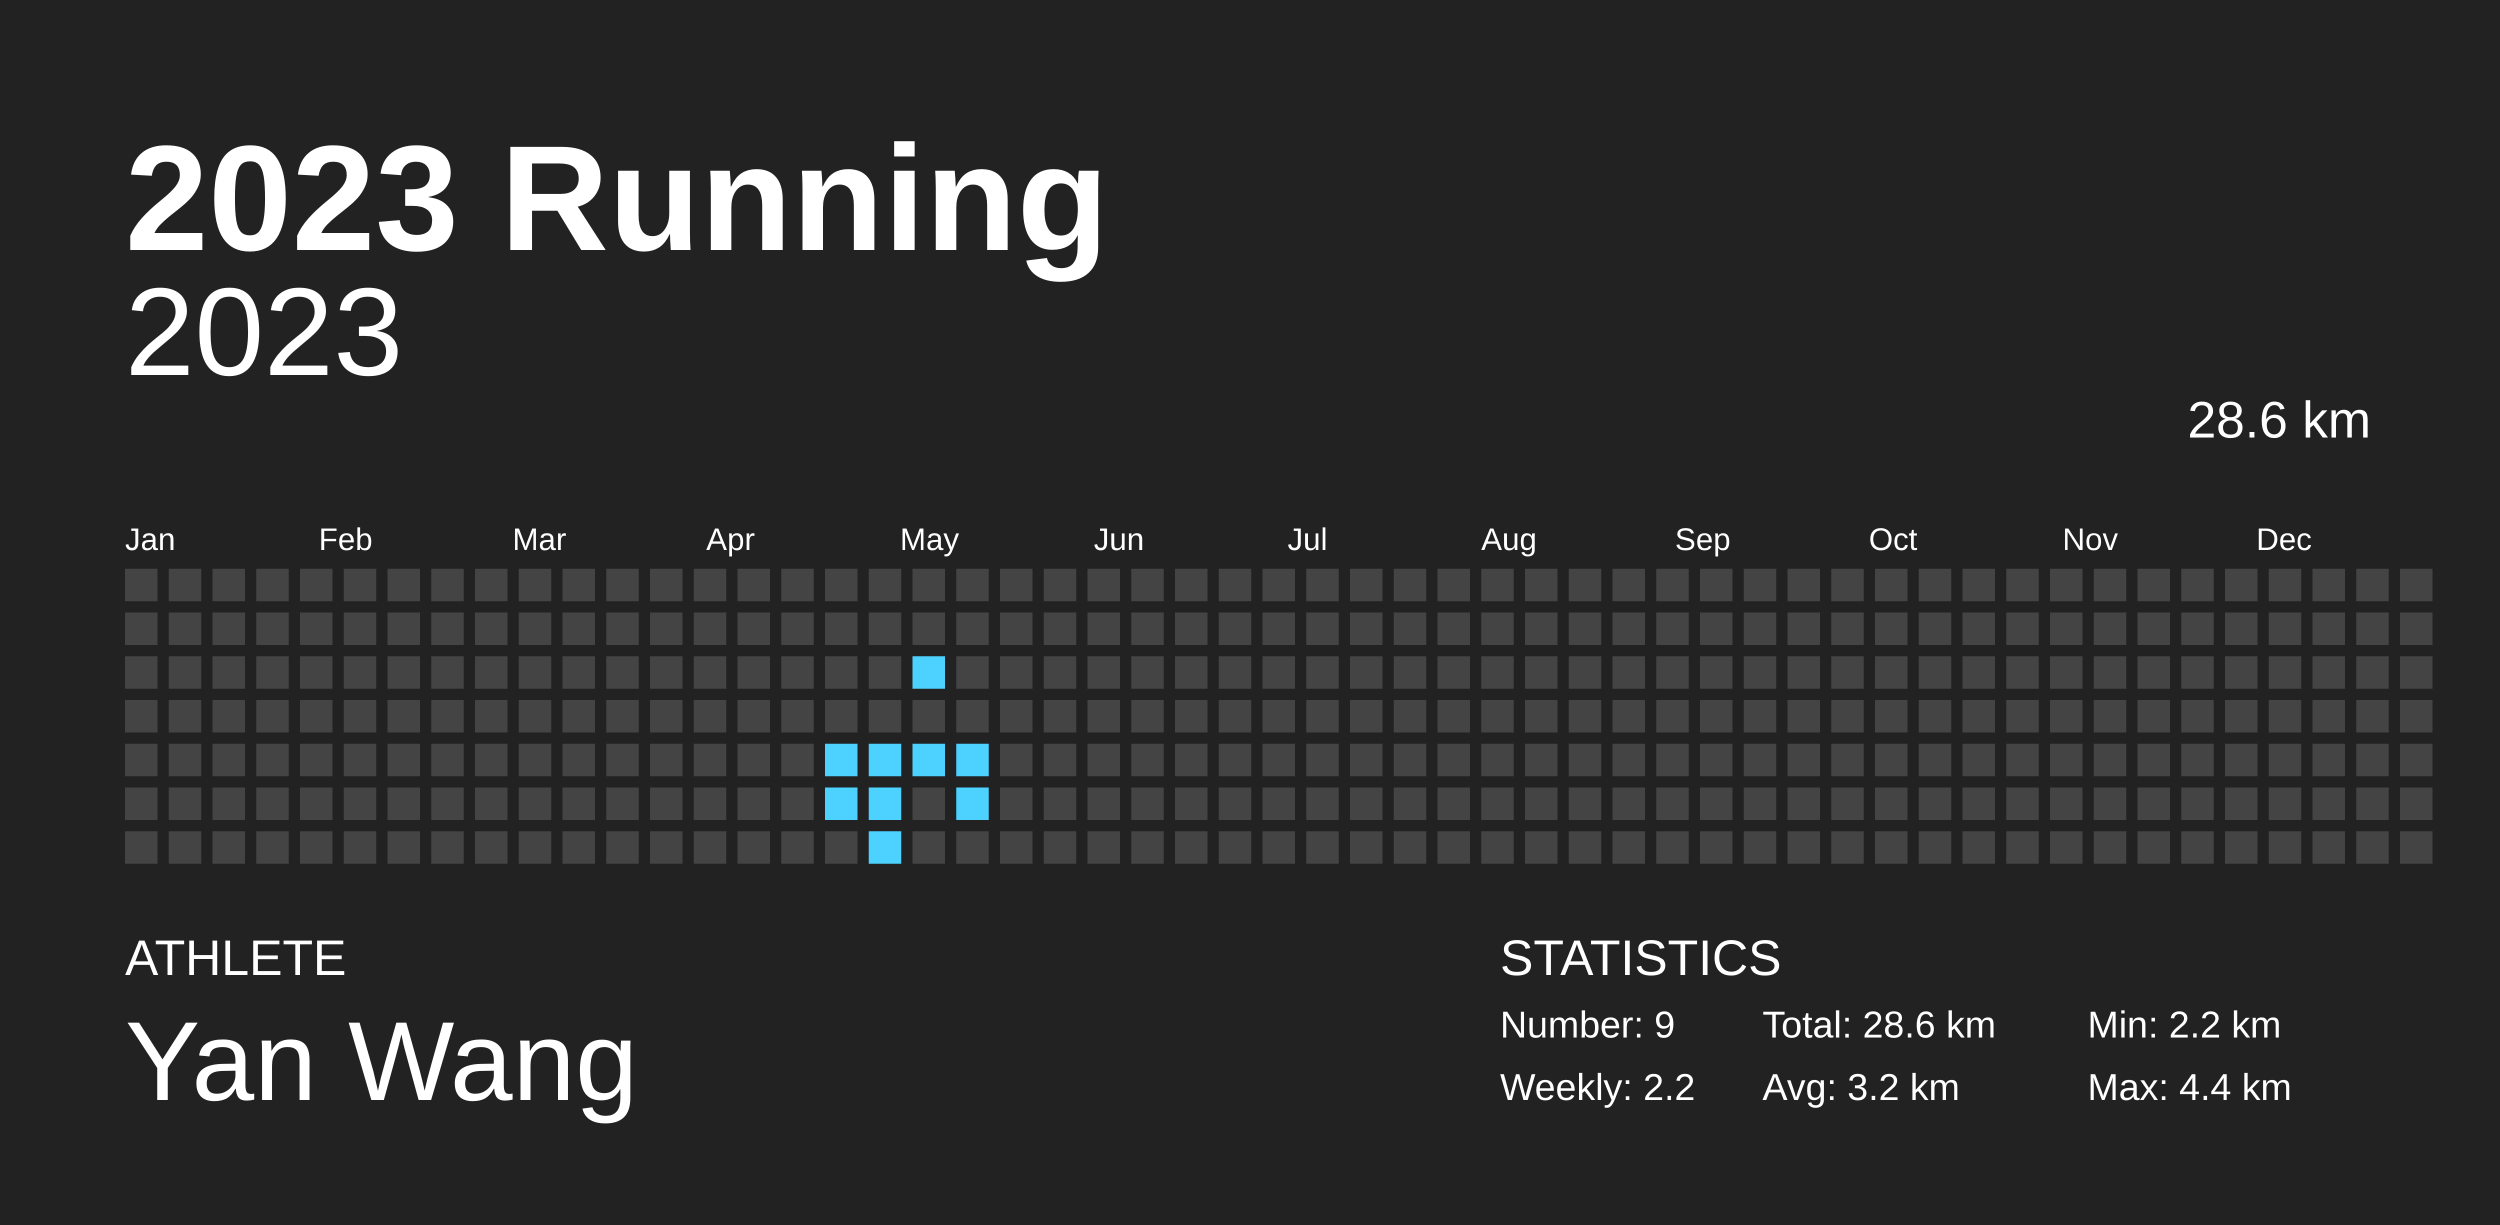
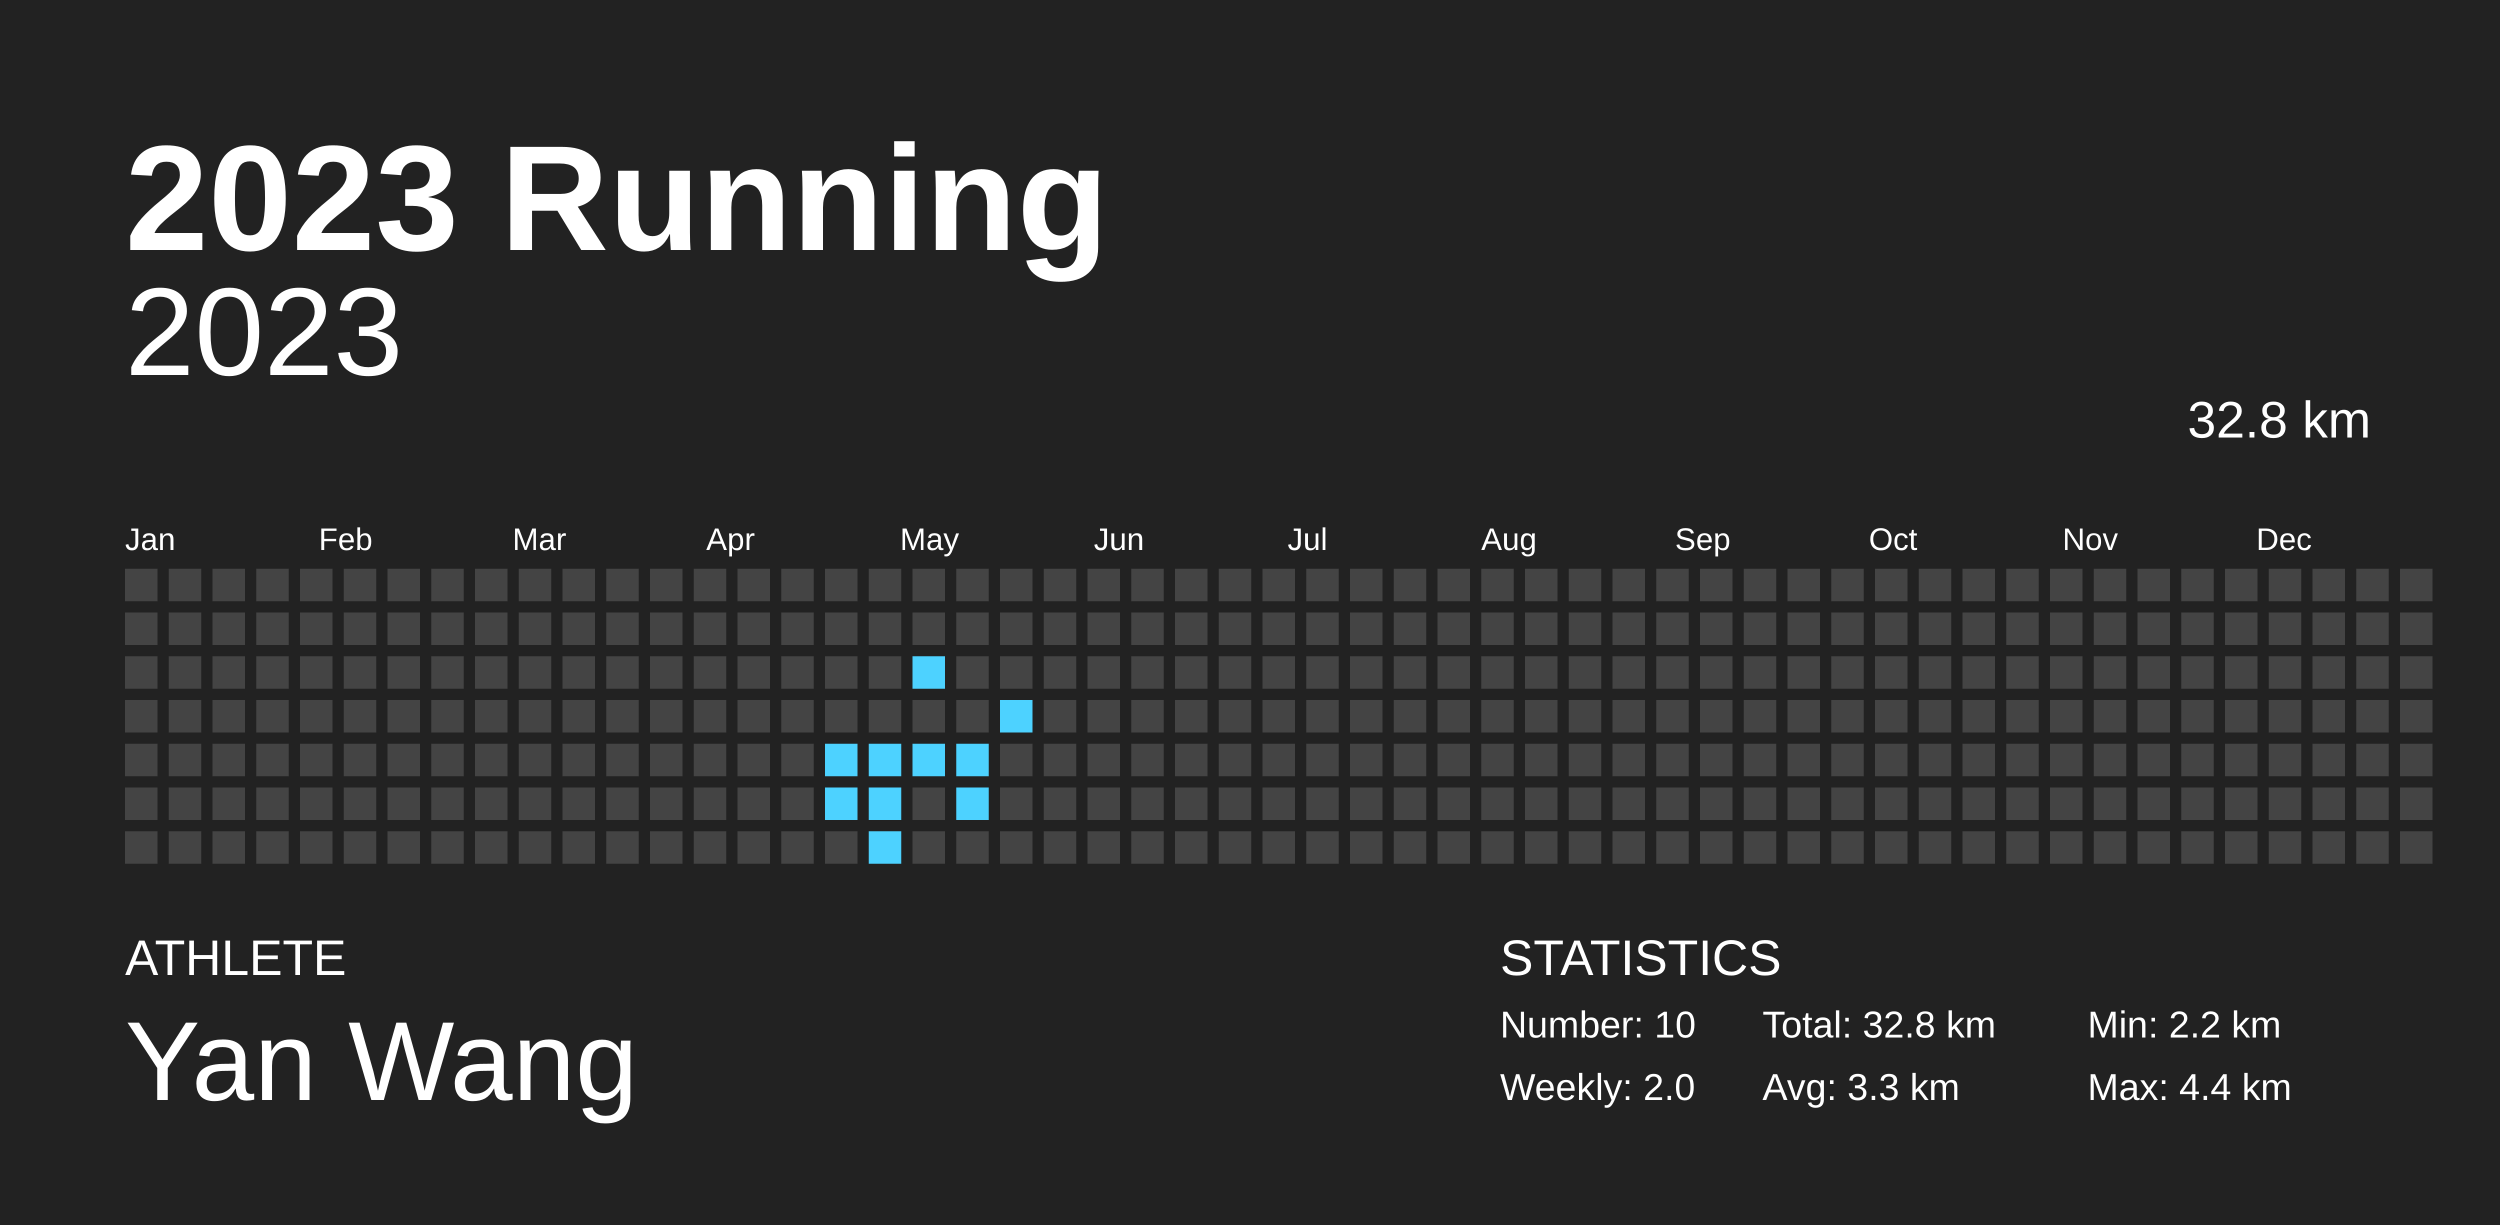
<svg xmlns="http://www.w3.org/2000/svg" baseProfile="full" height="98mm" version="1.1" viewBox="0,0,200,98" width="200mm">
  <defs />
  <rect fill="#222222" height="98" width="200" x="0" y="0" />
  <text fill="#FFFFFF" style="font-size:12px; font-family:Arial; font-weight:bold;" x="10" y="20">2023 Running</text>
  <text fill="#FFFFFF" style="font-size:4px; font-family:Arial" x="10" y="78">ATHLETE</text>
  <text fill="#FFFFFF" style="font-size:9px; font-family:Arial" x="10" y="88">Yan Wang</text>
  <text fill="#FFFFFF" style="font-size:4px; font-family:Arial" x="120" y="78">STATISTICS</text>
-   <text fill="#FFFFFF" style="font-size:3px; font-family:Arial" x="120" y="83">Number: 9</text>
-   <text fill="#FFFFFF" style="font-size:3px; font-family:Arial" x="120" y="88">Weekly: 2.2</text>
-   <text fill="#FFFFFF" style="font-size:3px; font-family:Arial" x="141" y="83">Total: 28.6 km</text>
-   <text fill="#FFFFFF" style="font-size:3px; font-family:Arial" x="141" y="88">Avg: 3.2 km</text>
+   <text fill="#FFFFFF" style="font-size:3px; font-family:Arial" x="120" y="83">Number: 10</text>
+   <text fill="#FFFFFF" style="font-size:3px; font-family:Arial" x="120" y="88">Weekly: 2.0</text>
+   <text fill="#FFFFFF" style="font-size:3px; font-family:Arial" x="141" y="83">Total: 32.8 km</text>
+   <text fill="#FFFFFF" style="font-size:3px; font-family:Arial" x="141" y="88">Avg: 3.3 km</text>
  <text fill="#FFFFFF" style="font-size:3px; font-family:Arial" x="167" y="83">Min: 2.2 km</text>
  <text fill="#FFFFFF" style="font-size:3px; font-family:Arial" x="167" y="88">Max: 4.4 km</text>
  <text alignment-baseline="hanging" fill="#FFFFFF" style="font-size:10.0px; font-family:Arial;" x="10" y="30">2023</text>
-   <text alignment-baseline="hanging" fill="#FFFFFF" style="font-size:4.125px; font-family:Arial;" x="175" y="35">28.6 km</text>
+   <text alignment-baseline="hanging" fill="#FFFFFF" style="font-size:4.125px; font-family:Arial;" x="175" y="35">32.8 km</text>
  <text fill="#FFFFFF" style="font-size:2.5px; font-family:Arial" x="10.0" y="44">Jan</text>
  <text fill="#FFFFFF" style="font-size:2.5px; font-family:Arial" x="25.5" y="44">Feb</text>
  <text fill="#FFFFFF" style="font-size:2.5px; font-family:Arial" x="41.0" y="44">Mar</text>
  <text fill="#FFFFFF" style="font-size:2.5px; font-family:Arial" x="56.5" y="44">Apr</text>
  <text fill="#FFFFFF" style="font-size:2.5px; font-family:Arial" x="72.0" y="44">May</text>
  <text fill="#FFFFFF" style="font-size:2.5px; font-family:Arial" x="87.5" y="44">Jun</text>
  <text fill="#FFFFFF" style="font-size:2.5px; font-family:Arial" x="103.0" y="44">Jul</text>
  <text fill="#FFFFFF" style="font-size:2.5px; font-family:Arial" x="118.5" y="44">Aug</text>
  <text fill="#FFFFFF" style="font-size:2.5px; font-family:Arial" x="134.0" y="44">Sep</text>
  <text fill="#FFFFFF" style="font-size:2.5px; font-family:Arial" x="149.5" y="44">Oct</text>
  <text fill="#FFFFFF" style="font-size:2.5px; font-family:Arial" x="165.0" y="44">Nov</text>
  <text fill="#FFFFFF" style="font-size:2.5px; font-family:Arial" x="180.5" y="44">Dec</text>
  <rect fill="#444444" height="2.6" width="2.6" x="10.0" y="45.5" />
  <rect fill="#444444" height="2.6" width="2.6" x="10.0" y="49.0" />
  <rect fill="#444444" height="2.6" width="2.6" x="10.0" y="52.5" />
  <rect fill="#444444" height="2.6" width="2.6" x="10.0" y="56.0" />
  <rect fill="#444444" height="2.6" width="2.6" x="10.0" y="59.5" />
  <rect fill="#444444" height="2.6" width="2.6" x="10.0" y="63.0" />
  <rect fill="#444444" height="2.6" width="2.6" x="10.0" y="66.5" />
  <rect fill="#444444" height="2.6" width="2.6" x="13.5" y="45.5" />
  <rect fill="#444444" height="2.6" width="2.6" x="13.5" y="49.0" />
  <rect fill="#444444" height="2.6" width="2.6" x="13.5" y="52.5" />
  <rect fill="#444444" height="2.6" width="2.6" x="13.5" y="56.0" />
  <rect fill="#444444" height="2.6" width="2.6" x="13.5" y="59.5" />
  <rect fill="#444444" height="2.6" width="2.6" x="13.5" y="63.0" />
  <rect fill="#444444" height="2.6" width="2.6" x="13.5" y="66.5" />
  <rect fill="#444444" height="2.6" width="2.6" x="17.0" y="45.5" />
  <rect fill="#444444" height="2.6" width="2.6" x="17.0" y="49.0" />
  <rect fill="#444444" height="2.6" width="2.6" x="17.0" y="52.5" />
  <rect fill="#444444" height="2.6" width="2.6" x="17.0" y="56.0" />
  <rect fill="#444444" height="2.6" width="2.6" x="17.0" y="59.5" />
  <rect fill="#444444" height="2.6" width="2.6" x="17.0" y="63.0" />
  <rect fill="#444444" height="2.6" width="2.6" x="17.0" y="66.5" />
  <rect fill="#444444" height="2.6" width="2.6" x="20.5" y="45.5" />
  <rect fill="#444444" height="2.6" width="2.6" x="20.5" y="49.0" />
  <rect fill="#444444" height="2.6" width="2.6" x="20.5" y="52.5" />
  <rect fill="#444444" height="2.6" width="2.6" x="20.5" y="56.0" />
  <rect fill="#444444" height="2.6" width="2.6" x="20.5" y="59.5" />
  <rect fill="#444444" height="2.6" width="2.6" x="20.5" y="63.0" />
  <rect fill="#444444" height="2.6" width="2.6" x="20.5" y="66.5" />
  <rect fill="#444444" height="2.6" width="2.6" x="24.0" y="45.5" />
  <rect fill="#444444" height="2.6" width="2.6" x="24.0" y="49.0" />
  <rect fill="#444444" height="2.6" width="2.6" x="24.0" y="52.5" />
  <rect fill="#444444" height="2.6" width="2.6" x="24.0" y="56.0" />
  <rect fill="#444444" height="2.6" width="2.6" x="24.0" y="59.5" />
  <rect fill="#444444" height="2.6" width="2.6" x="24.0" y="63.0" />
  <rect fill="#444444" height="2.6" width="2.6" x="24.0" y="66.5" />
  <rect fill="#444444" height="2.6" width="2.6" x="27.5" y="45.5" />
  <rect fill="#444444" height="2.6" width="2.6" x="27.5" y="49.0" />
  <rect fill="#444444" height="2.6" width="2.6" x="27.5" y="52.5" />
  <rect fill="#444444" height="2.6" width="2.6" x="27.5" y="56.0" />
  <rect fill="#444444" height="2.6" width="2.6" x="27.5" y="59.5" />
  <rect fill="#444444" height="2.6" width="2.6" x="27.5" y="63.0" />
  <rect fill="#444444" height="2.6" width="2.6" x="27.5" y="66.5" />
  <rect fill="#444444" height="2.6" width="2.6" x="31.0" y="45.5" />
  <rect fill="#444444" height="2.6" width="2.6" x="31.0" y="49.0" />
  <rect fill="#444444" height="2.6" width="2.6" x="31.0" y="52.5" />
  <rect fill="#444444" height="2.6" width="2.6" x="31.0" y="56.0" />
  <rect fill="#444444" height="2.6" width="2.6" x="31.0" y="59.5" />
  <rect fill="#444444" height="2.6" width="2.6" x="31.0" y="63.0" />
  <rect fill="#444444" height="2.6" width="2.6" x="31.0" y="66.5" />
  <rect fill="#444444" height="2.6" width="2.6" x="34.5" y="45.5" />
  <rect fill="#444444" height="2.6" width="2.6" x="34.5" y="49.0" />
  <rect fill="#444444" height="2.6" width="2.6" x="34.5" y="52.5" />
  <rect fill="#444444" height="2.6" width="2.6" x="34.5" y="56.0" />
  <rect fill="#444444" height="2.6" width="2.6" x="34.5" y="59.5" />
  <rect fill="#444444" height="2.6" width="2.6" x="34.5" y="63.0" />
  <rect fill="#444444" height="2.6" width="2.6" x="34.5" y="66.5" />
  <rect fill="#444444" height="2.6" width="2.6" x="38.0" y="45.5" />
  <rect fill="#444444" height="2.6" width="2.6" x="38.0" y="49.0" />
  <rect fill="#444444" height="2.6" width="2.6" x="38.0" y="52.5" />
  <rect fill="#444444" height="2.6" width="2.6" x="38.0" y="56.0" />
  <rect fill="#444444" height="2.6" width="2.6" x="38.0" y="59.5" />
  <rect fill="#444444" height="2.6" width="2.6" x="38.0" y="63.0" />
  <rect fill="#444444" height="2.6" width="2.6" x="38.0" y="66.5" />
  <rect fill="#444444" height="2.6" width="2.6" x="41.5" y="45.5" />
  <rect fill="#444444" height="2.6" width="2.6" x="41.5" y="49.0" />
  <rect fill="#444444" height="2.6" width="2.6" x="41.5" y="52.5" />
  <rect fill="#444444" height="2.6" width="2.6" x="41.5" y="56.0" />
  <rect fill="#444444" height="2.6" width="2.6" x="41.5" y="59.5" />
  <rect fill="#444444" height="2.6" width="2.6" x="41.5" y="63.0" />
  <rect fill="#444444" height="2.6" width="2.6" x="41.5" y="66.5" />
  <rect fill="#444444" height="2.6" width="2.6" x="45.0" y="45.5" />
  <rect fill="#444444" height="2.6" width="2.6" x="45.0" y="49.0" />
  <rect fill="#444444" height="2.6" width="2.6" x="45.0" y="52.5" />
  <rect fill="#444444" height="2.6" width="2.6" x="45.0" y="56.0" />
  <rect fill="#444444" height="2.6" width="2.6" x="45.0" y="59.5" />
  <rect fill="#444444" height="2.6" width="2.6" x="45.0" y="63.0" />
  <rect fill="#444444" height="2.6" width="2.6" x="45.0" y="66.5" />
  <rect fill="#444444" height="2.6" width="2.6" x="48.5" y="45.5" />
  <rect fill="#444444" height="2.6" width="2.6" x="48.5" y="49.0" />
  <rect fill="#444444" height="2.6" width="2.6" x="48.5" y="52.5" />
  <rect fill="#444444" height="2.6" width="2.6" x="48.5" y="56.0" />
  <rect fill="#444444" height="2.6" width="2.6" x="48.5" y="59.5" />
  <rect fill="#444444" height="2.6" width="2.6" x="48.5" y="63.0" />
  <rect fill="#444444" height="2.6" width="2.6" x="48.5" y="66.5" />
  <rect fill="#444444" height="2.6" width="2.6" x="52.0" y="45.5" />
  <rect fill="#444444" height="2.6" width="2.6" x="52.0" y="49.0" />
  <rect fill="#444444" height="2.6" width="2.6" x="52.0" y="52.5" />
  <rect fill="#444444" height="2.6" width="2.6" x="52.0" y="56.0" />
  <rect fill="#444444" height="2.6" width="2.6" x="52.0" y="59.5" />
  <rect fill="#444444" height="2.6" width="2.6" x="52.0" y="63.0" />
  <rect fill="#444444" height="2.6" width="2.6" x="52.0" y="66.5" />
  <rect fill="#444444" height="2.6" width="2.6" x="55.5" y="45.5" />
  <rect fill="#444444" height="2.6" width="2.6" x="55.5" y="49.0" />
  <rect fill="#444444" height="2.6" width="2.6" x="55.5" y="52.5" />
  <rect fill="#444444" height="2.6" width="2.6" x="55.5" y="56.0" />
  <rect fill="#444444" height="2.6" width="2.6" x="55.5" y="59.5" />
  <rect fill="#444444" height="2.6" width="2.6" x="55.5" y="63.0" />
  <rect fill="#444444" height="2.6" width="2.6" x="55.5" y="66.5" />
  <rect fill="#444444" height="2.6" width="2.6" x="59.0" y="45.5" />
  <rect fill="#444444" height="2.6" width="2.6" x="59.0" y="49.0" />
  <rect fill="#444444" height="2.6" width="2.6" x="59.0" y="52.5" />
  <rect fill="#444444" height="2.6" width="2.6" x="59.0" y="56.0" />
  <rect fill="#444444" height="2.6" width="2.6" x="59.0" y="59.5" />
  <rect fill="#444444" height="2.6" width="2.6" x="59.0" y="63.0" />
  <rect fill="#444444" height="2.6" width="2.6" x="59.0" y="66.5" />
  <rect fill="#444444" height="2.6" width="2.6" x="62.5" y="45.5" />
  <rect fill="#444444" height="2.6" width="2.6" x="62.5" y="49.0" />
  <rect fill="#444444" height="2.6" width="2.6" x="62.5" y="52.5" />
  <rect fill="#444444" height="2.6" width="2.6" x="62.5" y="56.0" />
  <rect fill="#444444" height="2.6" width="2.6" x="62.5" y="59.5" />
  <rect fill="#444444" height="2.6" width="2.6" x="62.5" y="63.0" />
  <rect fill="#444444" height="2.6" width="2.6" x="62.5" y="66.5" />
  <rect fill="#444444" height="2.6" width="2.6" x="66.0" y="45.5" />
  <rect fill="#444444" height="2.6" width="2.6" x="66.0" y="49.0" />
  <rect fill="#444444" height="2.6" width="2.6" x="66.0" y="52.5" />
  <rect fill="#444444" height="2.6" width="2.6" x="66.0" y="56.0" />
  <rect fill="#4dd2ff" height="2.6" width="2.6" x="66.0" y="59.5" />
  <rect fill="#4dd2ff" height="2.6" width="2.6" x="66.0" y="63.0" />
  <rect fill="#444444" height="2.6" width="2.6" x="66.0" y="66.5" />
  <rect fill="#444444" height="2.6" width="2.6" x="69.5" y="45.5" />
  <rect fill="#444444" height="2.6" width="2.6" x="69.5" y="49.0" />
  <rect fill="#444444" height="2.6" width="2.6" x="69.5" y="52.5" />
  <rect fill="#444444" height="2.6" width="2.6" x="69.5" y="56.0" />
  <rect fill="#4dd2ff" height="2.6" width="2.6" x="69.5" y="59.5" />
  <rect fill="#4dd2ff" height="2.6" width="2.6" x="69.5" y="63.0" />
  <rect fill="#4dd2ff" height="2.6" width="2.6" x="69.5" y="66.5" />
  <rect fill="#444444" height="2.6" width="2.6" x="73.0" y="45.5" />
  <rect fill="#444444" height="2.6" width="2.6" x="73.0" y="49.0" />
  <rect fill="#4dd2ff" height="2.6" width="2.6" x="73.0" y="52.5" />
  <rect fill="#444444" height="2.6" width="2.6" x="73.0" y="56.0" />
  <rect fill="#4dd2ff" height="2.6" width="2.6" x="73.0" y="59.5" />
  <rect fill="#444444" height="2.6" width="2.6" x="73.0" y="63.0" />
  <rect fill="#444444" height="2.6" width="2.6" x="73.0" y="66.5" />
  <rect fill="#444444" height="2.6" width="2.6" x="76.5" y="45.5" />
  <rect fill="#444444" height="2.6" width="2.6" x="76.5" y="49.0" />
  <rect fill="#444444" height="2.6" width="2.6" x="76.5" y="52.5" />
  <rect fill="#444444" height="2.6" width="2.6" x="76.5" y="56.0" />
  <rect fill="#4dd2ff" height="2.6" width="2.6" x="76.5" y="59.5" />
  <rect fill="#4dd2ff" height="2.6" width="2.6" x="76.5" y="63.0" />
  <rect fill="#444444" height="2.6" width="2.6" x="76.5" y="66.5" />
  <rect fill="#444444" height="2.6" width="2.6" x="80.0" y="45.5" />
  <rect fill="#444444" height="2.6" width="2.6" x="80.0" y="49.0" />
  <rect fill="#444444" height="2.6" width="2.6" x="80.0" y="52.5" />
-   <rect fill="#444444" height="2.6" width="2.6" x="80.0" y="56.0" />
+   <rect fill="#4dd2ff" height="2.6" width="2.6" x="80.0" y="56.0" />
  <rect fill="#444444" height="2.6" width="2.6" x="80.0" y="59.5" />
  <rect fill="#444444" height="2.6" width="2.6" x="80.0" y="63.0" />
  <rect fill="#444444" height="2.6" width="2.6" x="80.0" y="66.5" />
  <rect fill="#444444" height="2.6" width="2.6" x="83.5" y="45.5" />
  <rect fill="#444444" height="2.6" width="2.6" x="83.5" y="49.0" />
  <rect fill="#444444" height="2.6" width="2.6" x="83.5" y="52.5" />
  <rect fill="#444444" height="2.6" width="2.6" x="83.5" y="56.0" />
  <rect fill="#444444" height="2.6" width="2.6" x="83.5" y="59.5" />
  <rect fill="#444444" height="2.6" width="2.6" x="83.5" y="63.0" />
  <rect fill="#444444" height="2.6" width="2.6" x="83.5" y="66.5" />
  <rect fill="#444444" height="2.6" width="2.6" x="87.0" y="45.5" />
  <rect fill="#444444" height="2.6" width="2.6" x="87.0" y="49.0" />
  <rect fill="#444444" height="2.6" width="2.6" x="87.0" y="52.5" />
  <rect fill="#444444" height="2.6" width="2.6" x="87.0" y="56.0" />
  <rect fill="#444444" height="2.6" width="2.6" x="87.0" y="59.5" />
  <rect fill="#444444" height="2.6" width="2.6" x="87.0" y="63.0" />
  <rect fill="#444444" height="2.6" width="2.6" x="87.0" y="66.5" />
  <rect fill="#444444" height="2.6" width="2.6" x="90.5" y="45.5" />
  <rect fill="#444444" height="2.6" width="2.6" x="90.5" y="49.0" />
  <rect fill="#444444" height="2.6" width="2.6" x="90.5" y="52.5" />
  <rect fill="#444444" height="2.6" width="2.6" x="90.5" y="56.0" />
  <rect fill="#444444" height="2.6" width="2.6" x="90.5" y="59.5" />
  <rect fill="#444444" height="2.6" width="2.6" x="90.5" y="63.0" />
  <rect fill="#444444" height="2.6" width="2.6" x="90.5" y="66.5" />
  <rect fill="#444444" height="2.6" width="2.6" x="94.0" y="45.5" />
  <rect fill="#444444" height="2.6" width="2.6" x="94.0" y="49.0" />
  <rect fill="#444444" height="2.6" width="2.6" x="94.0" y="52.5" />
  <rect fill="#444444" height="2.6" width="2.6" x="94.0" y="56.0" />
  <rect fill="#444444" height="2.6" width="2.6" x="94.0" y="59.5" />
  <rect fill="#444444" height="2.6" width="2.6" x="94.0" y="63.0" />
  <rect fill="#444444" height="2.6" width="2.6" x="94.0" y="66.5" />
  <rect fill="#444444" height="2.6" width="2.6" x="97.5" y="45.5" />
  <rect fill="#444444" height="2.6" width="2.6" x="97.5" y="49.0" />
  <rect fill="#444444" height="2.6" width="2.6" x="97.5" y="52.5" />
  <rect fill="#444444" height="2.6" width="2.6" x="97.5" y="56.0" />
  <rect fill="#444444" height="2.6" width="2.6" x="97.5" y="59.5" />
  <rect fill="#444444" height="2.6" width="2.6" x="97.5" y="63.0" />
  <rect fill="#444444" height="2.6" width="2.6" x="97.5" y="66.5" />
  <rect fill="#444444" height="2.6" width="2.6" x="101.0" y="45.5" />
  <rect fill="#444444" height="2.6" width="2.6" x="101.0" y="49.0" />
  <rect fill="#444444" height="2.6" width="2.6" x="101.0" y="52.5" />
  <rect fill="#444444" height="2.6" width="2.6" x="101.0" y="56.0" />
  <rect fill="#444444" height="2.6" width="2.6" x="101.0" y="59.5" />
  <rect fill="#444444" height="2.6" width="2.6" x="101.0" y="63.0" />
  <rect fill="#444444" height="2.6" width="2.6" x="101.0" y="66.5" />
  <rect fill="#444444" height="2.6" width="2.6" x="104.5" y="45.5" />
  <rect fill="#444444" height="2.6" width="2.6" x="104.5" y="49.0" />
  <rect fill="#444444" height="2.6" width="2.6" x="104.5" y="52.5" />
  <rect fill="#444444" height="2.6" width="2.6" x="104.5" y="56.0" />
  <rect fill="#444444" height="2.6" width="2.6" x="104.5" y="59.5" />
  <rect fill="#444444" height="2.6" width="2.6" x="104.5" y="63.0" />
  <rect fill="#444444" height="2.6" width="2.6" x="104.5" y="66.5" />
  <rect fill="#444444" height="2.6" width="2.6" x="108.0" y="45.5" />
  <rect fill="#444444" height="2.6" width="2.6" x="108.0" y="49.0" />
  <rect fill="#444444" height="2.6" width="2.6" x="108.0" y="52.5" />
  <rect fill="#444444" height="2.6" width="2.6" x="108.0" y="56.0" />
  <rect fill="#444444" height="2.6" width="2.6" x="108.0" y="59.5" />
  <rect fill="#444444" height="2.6" width="2.6" x="108.0" y="63.0" />
  <rect fill="#444444" height="2.6" width="2.6" x="108.0" y="66.5" />
  <rect fill="#444444" height="2.6" width="2.6" x="111.5" y="45.5" />
  <rect fill="#444444" height="2.6" width="2.6" x="111.5" y="49.0" />
  <rect fill="#444444" height="2.6" width="2.6" x="111.5" y="52.5" />
  <rect fill="#444444" height="2.6" width="2.6" x="111.5" y="56.0" />
  <rect fill="#444444" height="2.6" width="2.6" x="111.5" y="59.5" />
  <rect fill="#444444" height="2.6" width="2.6" x="111.5" y="63.0" />
  <rect fill="#444444" height="2.6" width="2.6" x="111.5" y="66.5" />
  <rect fill="#444444" height="2.6" width="2.6" x="115.0" y="45.5" />
  <rect fill="#444444" height="2.6" width="2.6" x="115.0" y="49.0" />
  <rect fill="#444444" height="2.6" width="2.6" x="115.0" y="52.5" />
  <rect fill="#444444" height="2.6" width="2.6" x="115.0" y="56.0" />
  <rect fill="#444444" height="2.6" width="2.6" x="115.0" y="59.5" />
  <rect fill="#444444" height="2.6" width="2.6" x="115.0" y="63.0" />
  <rect fill="#444444" height="2.6" width="2.6" x="115.0" y="66.5" />
  <rect fill="#444444" height="2.6" width="2.6" x="118.5" y="45.5" />
  <rect fill="#444444" height="2.6" width="2.6" x="118.5" y="49.0" />
  <rect fill="#444444" height="2.6" width="2.6" x="118.5" y="52.5" />
  <rect fill="#444444" height="2.6" width="2.6" x="118.5" y="56.0" />
  <rect fill="#444444" height="2.6" width="2.6" x="118.5" y="59.5" />
  <rect fill="#444444" height="2.6" width="2.6" x="118.5" y="63.0" />
  <rect fill="#444444" height="2.6" width="2.6" x="118.5" y="66.5" />
  <rect fill="#444444" height="2.6" width="2.6" x="122.0" y="45.5" />
  <rect fill="#444444" height="2.6" width="2.6" x="122.0" y="49.0" />
  <rect fill="#444444" height="2.6" width="2.6" x="122.0" y="52.5" />
  <rect fill="#444444" height="2.6" width="2.6" x="122.0" y="56.0" />
  <rect fill="#444444" height="2.6" width="2.6" x="122.0" y="59.5" />
  <rect fill="#444444" height="2.6" width="2.6" x="122.0" y="63.0" />
  <rect fill="#444444" height="2.6" width="2.6" x="122.0" y="66.5" />
  <rect fill="#444444" height="2.6" width="2.6" x="125.5" y="45.5" />
  <rect fill="#444444" height="2.6" width="2.6" x="125.5" y="49.0" />
  <rect fill="#444444" height="2.6" width="2.6" x="125.5" y="52.5" />
  <rect fill="#444444" height="2.6" width="2.6" x="125.5" y="56.0" />
  <rect fill="#444444" height="2.6" width="2.6" x="125.5" y="59.5" />
  <rect fill="#444444" height="2.6" width="2.6" x="125.5" y="63.0" />
  <rect fill="#444444" height="2.6" width="2.6" x="125.5" y="66.5" />
  <rect fill="#444444" height="2.6" width="2.6" x="129.0" y="45.5" />
  <rect fill="#444444" height="2.6" width="2.6" x="129.0" y="49.0" />
  <rect fill="#444444" height="2.6" width="2.6" x="129.0" y="52.5" />
  <rect fill="#444444" height="2.6" width="2.6" x="129.0" y="56.0" />
  <rect fill="#444444" height="2.6" width="2.6" x="129.0" y="59.5" />
  <rect fill="#444444" height="2.6" width="2.6" x="129.0" y="63.0" />
  <rect fill="#444444" height="2.6" width="2.6" x="129.0" y="66.5" />
  <rect fill="#444444" height="2.6" width="2.6" x="132.5" y="45.5" />
  <rect fill="#444444" height="2.6" width="2.6" x="132.5" y="49.0" />
  <rect fill="#444444" height="2.6" width="2.6" x="132.5" y="52.5" />
  <rect fill="#444444" height="2.6" width="2.6" x="132.5" y="56.0" />
  <rect fill="#444444" height="2.6" width="2.6" x="132.5" y="59.5" />
  <rect fill="#444444" height="2.6" width="2.6" x="132.5" y="63.0" />
  <rect fill="#444444" height="2.6" width="2.6" x="132.5" y="66.5" />
  <rect fill="#444444" height="2.6" width="2.6" x="136.0" y="45.5" />
  <rect fill="#444444" height="2.6" width="2.6" x="136.0" y="49.0" />
  <rect fill="#444444" height="2.6" width="2.6" x="136.0" y="52.5" />
  <rect fill="#444444" height="2.6" width="2.6" x="136.0" y="56.0" />
  <rect fill="#444444" height="2.6" width="2.6" x="136.0" y="59.5" />
  <rect fill="#444444" height="2.6" width="2.6" x="136.0" y="63.0" />
  <rect fill="#444444" height="2.6" width="2.6" x="136.0" y="66.5" />
  <rect fill="#444444" height="2.6" width="2.6" x="139.5" y="45.5" />
  <rect fill="#444444" height="2.6" width="2.6" x="139.5" y="49.0" />
  <rect fill="#444444" height="2.6" width="2.6" x="139.5" y="52.5" />
  <rect fill="#444444" height="2.6" width="2.6" x="139.5" y="56.0" />
  <rect fill="#444444" height="2.6" width="2.6" x="139.5" y="59.5" />
  <rect fill="#444444" height="2.6" width="2.6" x="139.5" y="63.0" />
  <rect fill="#444444" height="2.6" width="2.6" x="139.5" y="66.5" />
  <rect fill="#444444" height="2.6" width="2.6" x="143.0" y="45.5" />
  <rect fill="#444444" height="2.6" width="2.6" x="143.0" y="49.0" />
  <rect fill="#444444" height="2.6" width="2.6" x="143.0" y="52.5" />
  <rect fill="#444444" height="2.6" width="2.6" x="143.0" y="56.0" />
  <rect fill="#444444" height="2.6" width="2.6" x="143.0" y="59.5" />
  <rect fill="#444444" height="2.6" width="2.6" x="143.0" y="63.0" />
  <rect fill="#444444" height="2.6" width="2.6" x="143.0" y="66.5" />
  <rect fill="#444444" height="2.6" width="2.6" x="146.5" y="45.5" />
  <rect fill="#444444" height="2.6" width="2.6" x="146.5" y="49.0" />
  <rect fill="#444444" height="2.6" width="2.6" x="146.5" y="52.5" />
  <rect fill="#444444" height="2.6" width="2.6" x="146.5" y="56.0" />
  <rect fill="#444444" height="2.6" width="2.6" x="146.5" y="59.5" />
  <rect fill="#444444" height="2.6" width="2.6" x="146.5" y="63.0" />
  <rect fill="#444444" height="2.6" width="2.6" x="146.5" y="66.5" />
  <rect fill="#444444" height="2.6" width="2.6" x="150.0" y="45.5" />
  <rect fill="#444444" height="2.6" width="2.6" x="150.0" y="49.0" />
  <rect fill="#444444" height="2.6" width="2.6" x="150.0" y="52.5" />
  <rect fill="#444444" height="2.6" width="2.6" x="150.0" y="56.0" />
  <rect fill="#444444" height="2.6" width="2.6" x="150.0" y="59.5" />
  <rect fill="#444444" height="2.6" width="2.6" x="150.0" y="63.0" />
  <rect fill="#444444" height="2.6" width="2.6" x="150.0" y="66.5" />
  <rect fill="#444444" height="2.6" width="2.6" x="153.5" y="45.5" />
  <rect fill="#444444" height="2.6" width="2.6" x="153.5" y="49.0" />
  <rect fill="#444444" height="2.6" width="2.6" x="153.5" y="52.5" />
  <rect fill="#444444" height="2.6" width="2.6" x="153.5" y="56.0" />
  <rect fill="#444444" height="2.6" width="2.6" x="153.5" y="59.5" />
  <rect fill="#444444" height="2.6" width="2.6" x="153.5" y="63.0" />
  <rect fill="#444444" height="2.6" width="2.6" x="153.5" y="66.5" />
  <rect fill="#444444" height="2.6" width="2.6" x="157.0" y="45.5" />
  <rect fill="#444444" height="2.6" width="2.6" x="157.0" y="49.0" />
  <rect fill="#444444" height="2.6" width="2.6" x="157.0" y="52.5" />
  <rect fill="#444444" height="2.6" width="2.6" x="157.0" y="56.0" />
  <rect fill="#444444" height="2.6" width="2.6" x="157.0" y="59.5" />
  <rect fill="#444444" height="2.6" width="2.6" x="157.0" y="63.0" />
  <rect fill="#444444" height="2.6" width="2.6" x="157.0" y="66.5" />
  <rect fill="#444444" height="2.6" width="2.6" x="160.5" y="45.5" />
  <rect fill="#444444" height="2.6" width="2.6" x="160.5" y="49.0" />
  <rect fill="#444444" height="2.6" width="2.6" x="160.5" y="52.5" />
  <rect fill="#444444" height="2.6" width="2.6" x="160.5" y="56.0" />
  <rect fill="#444444" height="2.6" width="2.6" x="160.5" y="59.5" />
  <rect fill="#444444" height="2.6" width="2.6" x="160.5" y="63.0" />
  <rect fill="#444444" height="2.6" width="2.6" x="160.5" y="66.5" />
  <rect fill="#444444" height="2.6" width="2.6" x="164.0" y="45.5" />
  <rect fill="#444444" height="2.6" width="2.6" x="164.0" y="49.0" />
  <rect fill="#444444" height="2.6" width="2.6" x="164.0" y="52.5" />
  <rect fill="#444444" height="2.6" width="2.6" x="164.0" y="56.0" />
  <rect fill="#444444" height="2.6" width="2.6" x="164.0" y="59.5" />
  <rect fill="#444444" height="2.6" width="2.6" x="164.0" y="63.0" />
  <rect fill="#444444" height="2.6" width="2.6" x="164.0" y="66.5" />
  <rect fill="#444444" height="2.6" width="2.6" x="167.5" y="45.5" />
  <rect fill="#444444" height="2.6" width="2.6" x="167.5" y="49.0" />
  <rect fill="#444444" height="2.6" width="2.6" x="167.5" y="52.5" />
  <rect fill="#444444" height="2.6" width="2.6" x="167.5" y="56.0" />
  <rect fill="#444444" height="2.6" width="2.6" x="167.5" y="59.5" />
  <rect fill="#444444" height="2.6" width="2.6" x="167.5" y="63.0" />
  <rect fill="#444444" height="2.6" width="2.6" x="167.5" y="66.5" />
  <rect fill="#444444" height="2.6" width="2.6" x="171.0" y="45.5" />
  <rect fill="#444444" height="2.6" width="2.6" x="171.0" y="49.0" />
  <rect fill="#444444" height="2.6" width="2.6" x="171.0" y="52.5" />
  <rect fill="#444444" height="2.6" width="2.6" x="171.0" y="56.0" />
  <rect fill="#444444" height="2.6" width="2.6" x="171.0" y="59.5" />
  <rect fill="#444444" height="2.6" width="2.6" x="171.0" y="63.0" />
  <rect fill="#444444" height="2.6" width="2.6" x="171.0" y="66.5" />
  <rect fill="#444444" height="2.6" width="2.6" x="174.5" y="45.5" />
  <rect fill="#444444" height="2.6" width="2.6" x="174.5" y="49.0" />
  <rect fill="#444444" height="2.6" width="2.6" x="174.5" y="52.5" />
  <rect fill="#444444" height="2.6" width="2.6" x="174.5" y="56.0" />
  <rect fill="#444444" height="2.6" width="2.6" x="174.5" y="59.5" />
  <rect fill="#444444" height="2.6" width="2.6" x="174.5" y="63.0" />
  <rect fill="#444444" height="2.6" width="2.6" x="174.5" y="66.5" />
  <rect fill="#444444" height="2.6" width="2.6" x="178.0" y="45.5" />
  <rect fill="#444444" height="2.6" width="2.6" x="178.0" y="49.0" />
  <rect fill="#444444" height="2.6" width="2.6" x="178.0" y="52.5" />
  <rect fill="#444444" height="2.6" width="2.6" x="178.0" y="56.0" />
  <rect fill="#444444" height="2.6" width="2.6" x="178.0" y="59.5" />
  <rect fill="#444444" height="2.6" width="2.6" x="178.0" y="63.0" />
  <rect fill="#444444" height="2.6" width="2.6" x="178.0" y="66.5" />
  <rect fill="#444444" height="2.6" width="2.6" x="181.5" y="45.5" />
  <rect fill="#444444" height="2.6" width="2.6" x="181.5" y="49.0" />
  <rect fill="#444444" height="2.6" width="2.6" x="181.5" y="52.5" />
  <rect fill="#444444" height="2.6" width="2.6" x="181.5" y="56.0" />
  <rect fill="#444444" height="2.6" width="2.6" x="181.5" y="59.5" />
  <rect fill="#444444" height="2.6" width="2.6" x="181.5" y="63.0" />
  <rect fill="#444444" height="2.6" width="2.6" x="181.5" y="66.5" />
  <rect fill="#444444" height="2.6" width="2.6" x="185.0" y="45.5" />
  <rect fill="#444444" height="2.6" width="2.6" x="185.0" y="49.0" />
  <rect fill="#444444" height="2.6" width="2.6" x="185.0" y="52.5" />
  <rect fill="#444444" height="2.6" width="2.6" x="185.0" y="56.0" />
  <rect fill="#444444" height="2.6" width="2.6" x="185.0" y="59.5" />
  <rect fill="#444444" height="2.6" width="2.6" x="185.0" y="63.0" />
  <rect fill="#444444" height="2.6" width="2.6" x="185.0" y="66.5" />
  <rect fill="#444444" height="2.6" width="2.6" x="188.5" y="45.5" />
  <rect fill="#444444" height="2.6" width="2.6" x="188.5" y="49.0" />
  <rect fill="#444444" height="2.6" width="2.6" x="188.5" y="52.5" />
  <rect fill="#444444" height="2.6" width="2.6" x="188.5" y="56.0" />
  <rect fill="#444444" height="2.6" width="2.6" x="188.5" y="59.5" />
  <rect fill="#444444" height="2.6" width="2.6" x="188.5" y="63.0" />
  <rect fill="#444444" height="2.6" width="2.6" x="188.5" y="66.5" />
  <rect fill="#444444" height="2.6" width="2.6" x="192.0" y="45.5" />
  <rect fill="#444444" height="2.6" width="2.6" x="192.0" y="49.0" />
  <rect fill="#444444" height="2.6" width="2.6" x="192.0" y="52.5" />
  <rect fill="#444444" height="2.6" width="2.6" x="192.0" y="56.0" />
  <rect fill="#444444" height="2.6" width="2.6" x="192.0" y="59.5" />
  <rect fill="#444444" height="2.6" width="2.6" x="192.0" y="63.0" />
  <rect fill="#444444" height="2.6" width="2.6" x="192.0" y="66.5" />
</svg>
